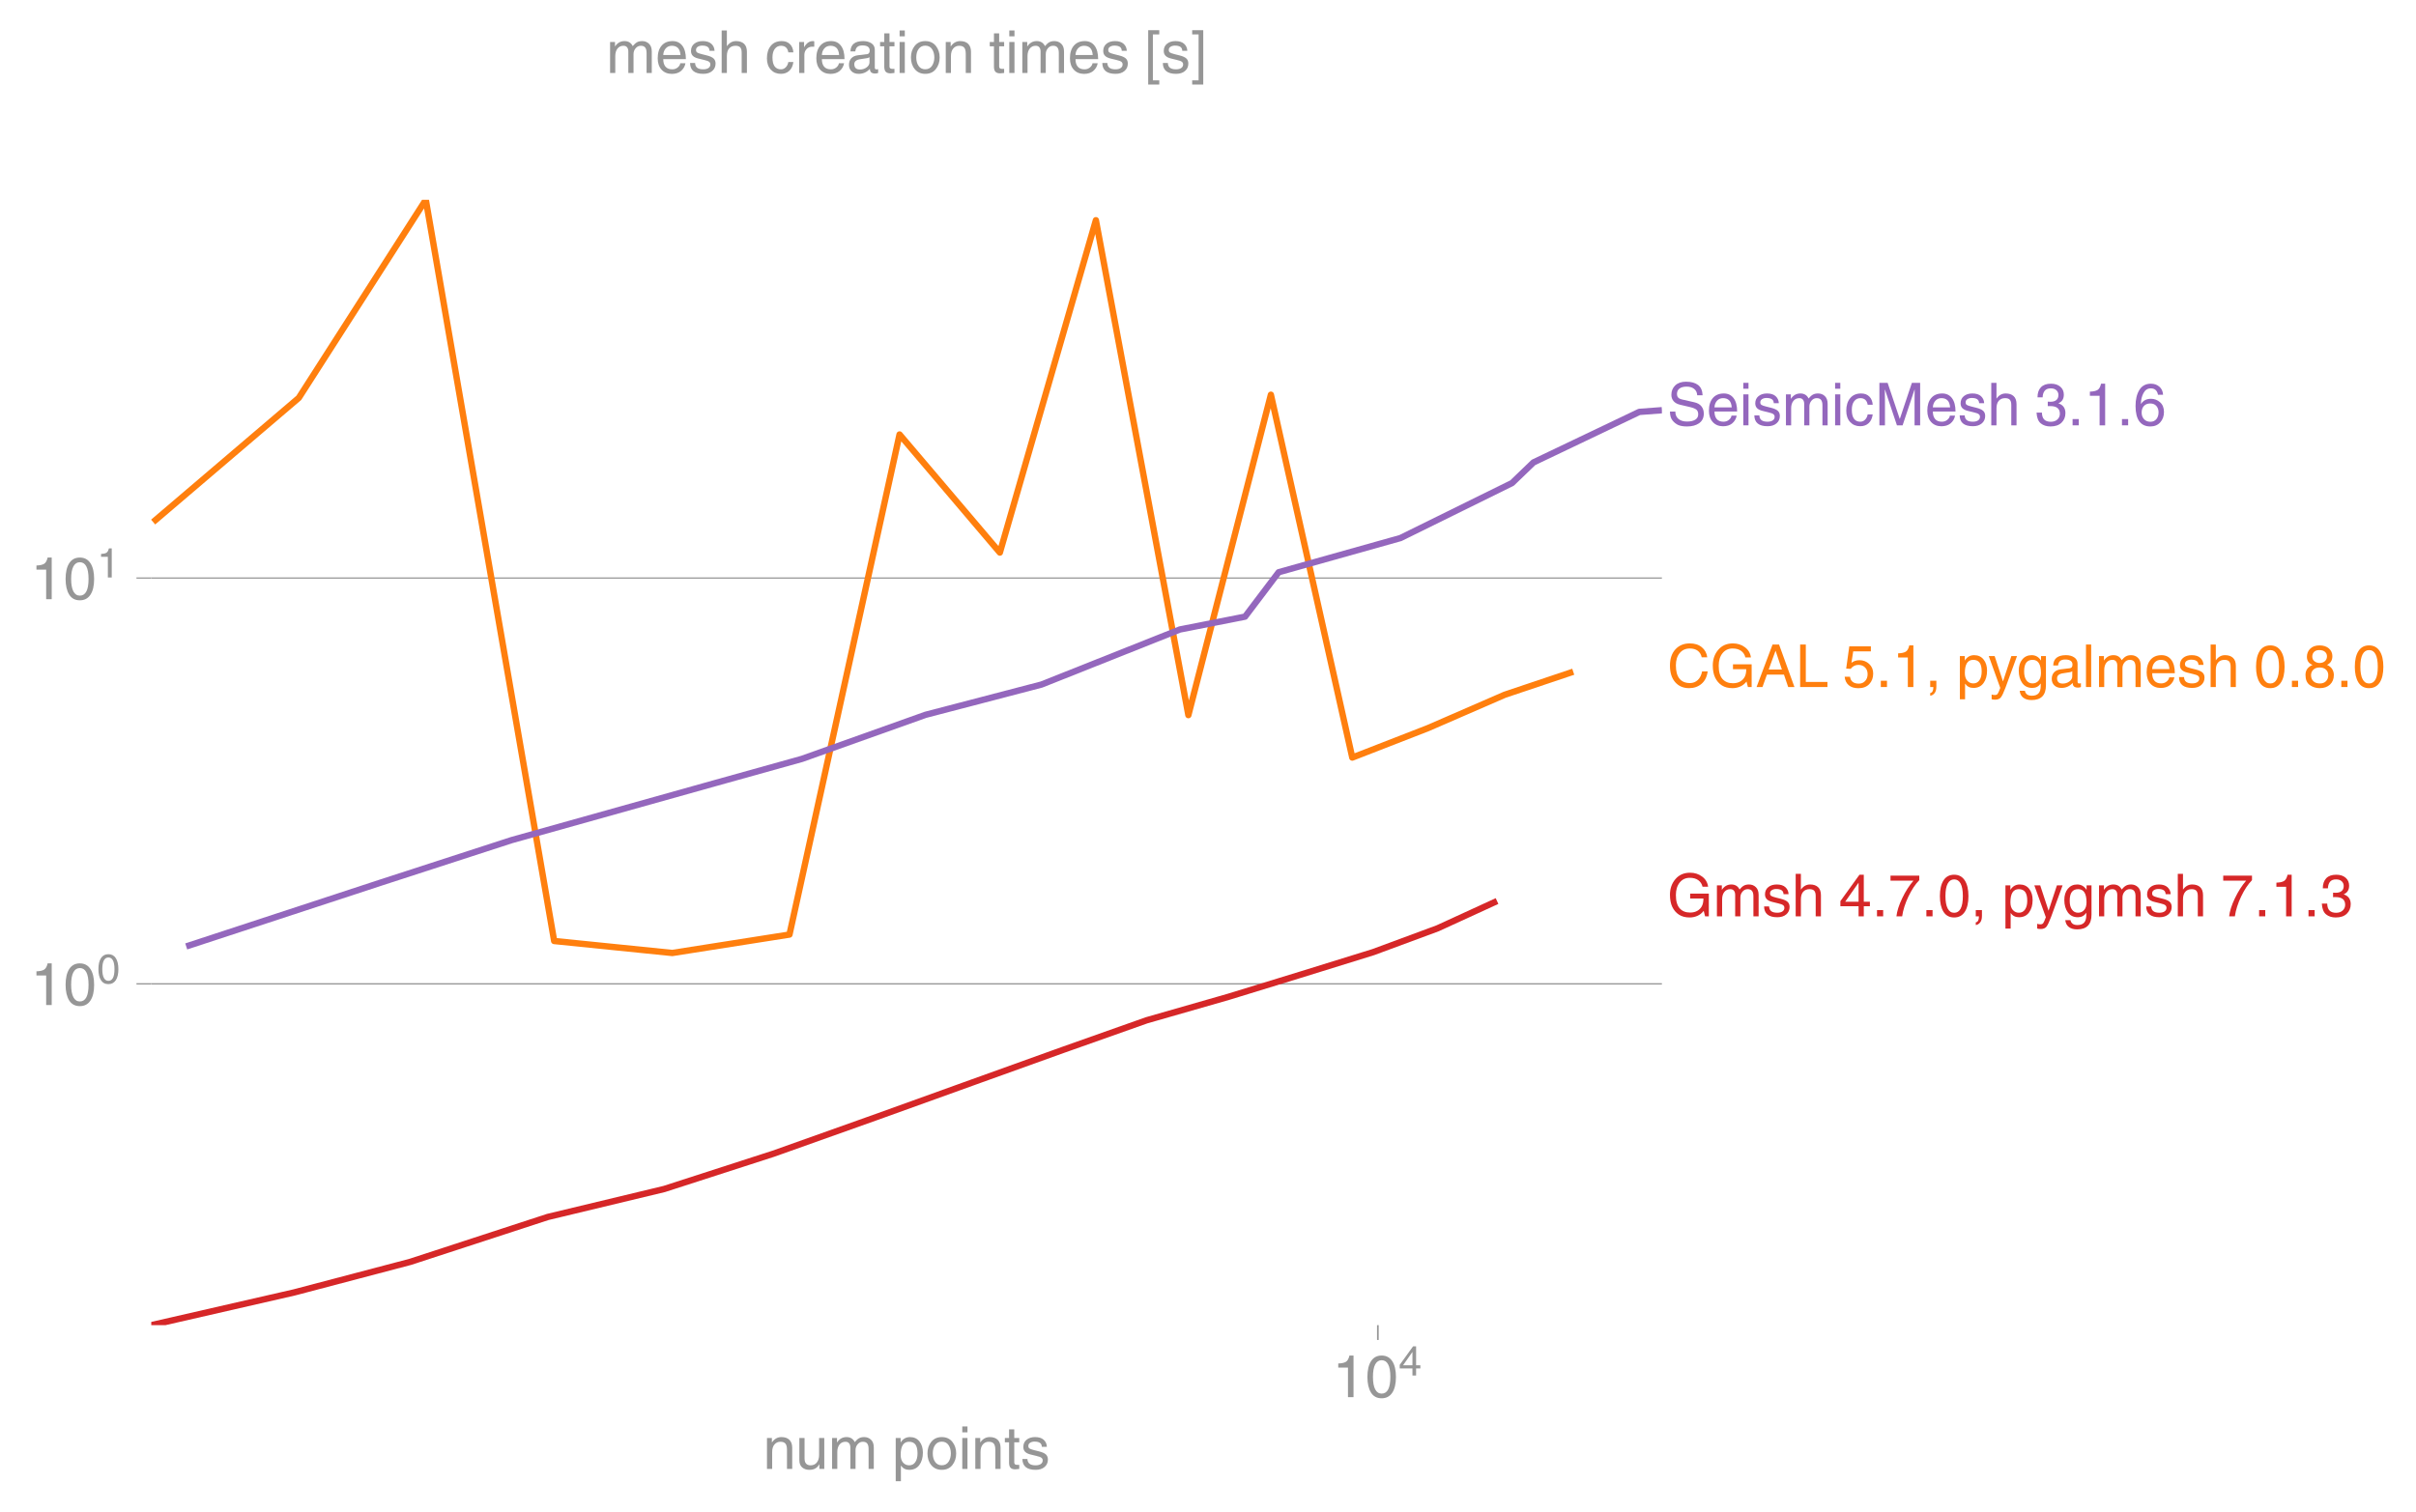
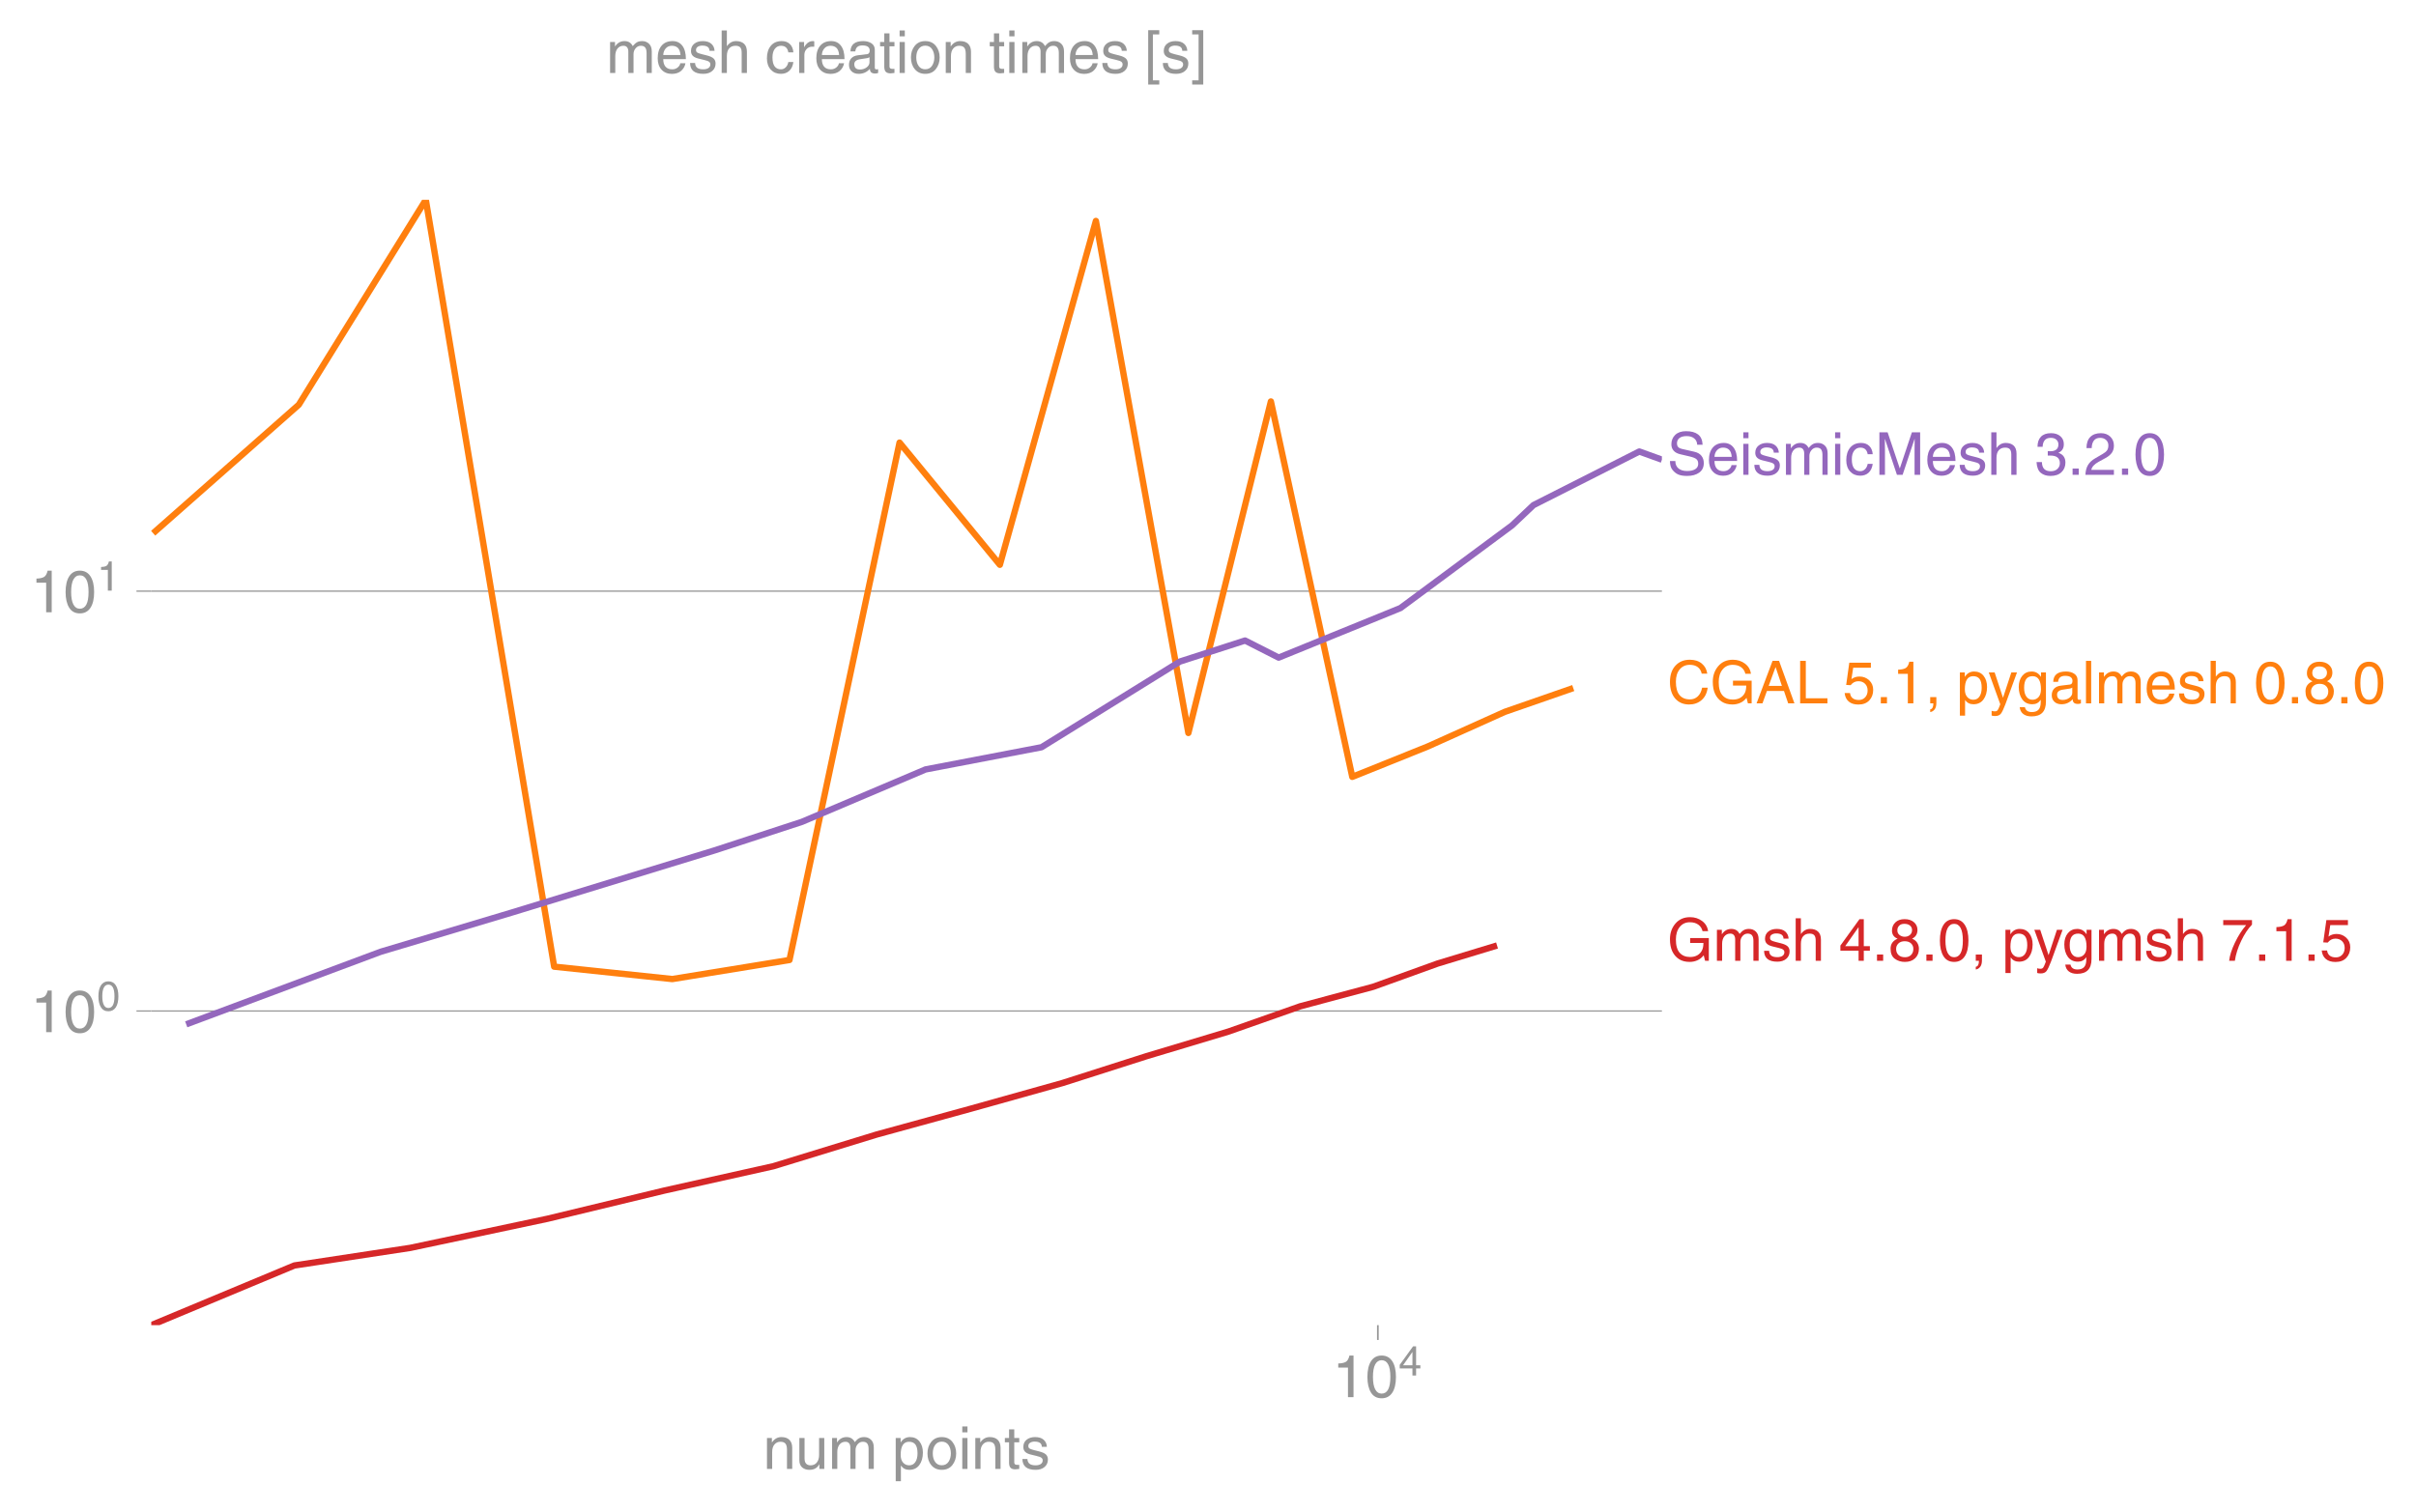
<svg xmlns="http://www.w3.org/2000/svg" xmlns:xlink="http://www.w3.org/1999/xlink" height="476.609" viewBox="0 0 571.152 357.457" width="761.536">
  <defs>
    <style>*{stroke-linecap:butt;stroke-linejoin:round}</style>
  </defs>
  <g id="figure_1">
    <path d="M0 357.457h571.152V0H0z" fill="none" id="patch_1" />
    <g id="axes_1">
      <path d="M35.76 313.361h357.12V47.25H35.76z" fill="none" id="patch_2" />
      <g id="matplotlib.axis_1">
        <g id="xtick_1">
          <g id="line2d_1">
            <defs>
-               <path d="M0 0v3.5" id="mbc54fd2041" stroke="#969696" stroke-width=".4" />
+               <path d="M0 0v3.5" id="meffe8fba06" stroke="#969696" stroke-width=".4" />
            </defs>
-             <use x="325.734" xlink:href="#mbc54fd2041" y="313.361" fill="#969696" stroke="#969696" stroke-width=".4" />
+             <use x="325.734" xlink:href="#meffe8fba06" y="313.361" fill="#969696" stroke="#969696" stroke-width=".4" />
          </g>
          <g transform="matrix(.14 0 0 -.14 314.954 330.41)" fill="#969696" id="text_1">
            <defs>
              <path d="M35.89 0h-9.374v49.906H10.109v6.985q8.594.28 12.782 2.75Q27.094 62.109 29 70.313h6.89z" id="HelveticaWorld-Regular-49" />
              <path d="M42.484 34.188q0 14.109-3.734 21.156-3.734 7.062-10.969 7.062-7.078 0-10.89-7.062-3.797-7.047-3.797-21.157 0-13.671 3.75-20.937Q20.609 6 27.78 6q7.235 0 10.969 7 3.734 7.016 3.734 21.188zm9.422 0q0-17.297-6.25-26.704-6.25-9.39-17.875-9.39-12.062 0-18.062 9.734-6 9.75-6 26.36 0 17.03 6.14 26.578 6.157 9.547 17.922 9.547 11.625 0 17.875-9.5t6.25-26.626z" id="HelveticaWorld-Regular-48" />
              <path d="M10.594 24.703h22.61v31.89h-.188zM42 17.093V0h-8.797v17.094H2.484v8.593L34.72 70.314H42v-45.61h10.297v-7.61z" id="HelveticaWorld-Regular-52" />
            </defs>
            <use transform="translate(0 .173)" xlink:href="#HelveticaWorld-Regular-49" />
            <use transform="translate(55.615 .173)" xlink:href="#HelveticaWorld-Regular-48" />
            <use transform="matrix(.7 0 0 .7 112.146 36.781)" xlink:href="#HelveticaWorld-Regular-52" />
          </g>
        </g>
        <g transform="matrix(.14 0 0 -.14 180.393 347.359)" fill="#969696" id="text_2">
          <defs>
            <path d="M49.219 0h-8.844v32.172q0 7.422-2.594 10.578-2.578 3.156-8.578 3.156-5.906 0-9.875-4.5-3.953-4.484-3.953-12.89V0H6.594v52.297h8.297v-7.375h.203q6.203 8.89 15.812 8.89 8.89 0 13.594-4.718 4.719-4.703 4.719-13.5z" id="HelveticaWorld-Regular-110" />
            <path d="M6.11 52.297h8.78V17.578q0-5.765 2.61-8.625Q20.125 6.11 25 6.11q6.781 0 10.594 4.797 3.812 4.813 3.812 12.578v28.813h8.782V0H39.89v7.625l-.188.188q-4.984-9.329-16.61-9.329-7.515 0-12.25 4.094Q6.11 6.688 6.11 14.703z" id="HelveticaWorld-Regular-117" />
            <path d="M6.594 52.297h8.297v-7.375h.203q5.906 8.89 15.812 8.89 9.813 0 13.922-8.5 3.75 4.594 7.266 6.547 3.515 1.953 8.703 1.953 6.781 0 11.484-4.453Q77 44.922 77 36.187V0h-8.781v33.797q0 6.094-2.297 9.094-2.297 3.015-7.422 3.015-5.172 0-8.75-4.203-3.563-4.203-3.563-9.812V0h-8.78v36.188q0 4.53-2.11 7.124-2.094 2.594-6.094 2.594-6.297 0-10.062-4.687-3.766-4.688-3.766-12.703V0H6.594z" id="HelveticaWorld-Regular-109" />
            <path d="M14.984 23.688q0-8.407 4.094-13 4.11-4.579 10.219-4.579 6.687 0 10.39 5.438 3.72 5.453 3.72 14.765 0 10.22-3.563 14.907-3.563 4.687-10.735 4.687-6.984 0-10.562-5.5-3.563-5.5-3.563-16.718zm-8.39 28.609h8.297v-7.375h.203q5.61 8.89 15.625 8.89 10.11 0 15.937-7.359 5.828-7.344 5.828-18.766 0-12.796-5.953-21Q40.578-1.515 29.5-1.515q-9.094 0-13.922 7.032h-.203v-26.22H6.594z" id="HelveticaWorld-Regular-112" />
            <path d="M12.703 26.219q0-8.735 3.953-14.375 3.953-5.64 11.219-5.64 7.531 0 11.438 5.905 3.906 5.907 3.906 14.11 0 8.297-3.907 14.078-3.906 5.797-11.437 5.797-6.969 0-11.078-5.453-4.094-5.438-4.094-14.422zm-8.984 0q0 11.672 6.484 19.625 6.5 7.968 17.672 7.968 11.438 0 17.875-8.062 6.453-8.047 6.453-19.531 0-11.516-6.406-19.625-6.39-8.11-17.922-8.11-11.078 0-17.625 7.86-6.531 7.86-6.531 19.875z" id="HelveticaWorld-Regular-111" />
            <path d="M6.594 61.813v9.968h8.781v-9.969zM15.375 0H6.594v52.297h8.781z" id="HelveticaWorld-Regular-105" />
            <path d="M17.188 45.016V10.984q0-2 1.093-3.046 1.11-1.047 3.938-1.047h3.375V0Q20.797-.688 19-.688q-5.516 0-8.063 2.641-2.53 2.64-2.53 8.547v34.516H1.311v7.28h7.094v14.595h8.781V52.297h8.407v-7.281z" id="HelveticaWorld-Regular-116" />
            <path d="M36.078 37.406q-.187 4.688-3.344 6.735-3.14 2.047-9.047 2.047-4.296 0-7.359-1.907-3.047-1.89-3.047-5.468 0-2.829 1.797-4.172 1.813-1.344 7.828-2.86l8.688-2.187q7.906-2 11.297-5.11 3.406-3.093 3.406-8.656 0-7.719-5.64-12.531-5.641-4.813-15.063-4.813-11 0-16.64 4.563-5.626 4.578-5.735 13.75h8.5q.203-5.422 3.594-8.063 3.39-2.625 10.171-2.625 5.516 0 8.766 2.188 3.25 2.203 3.25 6.11 0 2.78-2.11 4.437-2.093 1.672-8.296 3.078l-10.203 2.5q-6.203 1.562-9.157 4.656-2.953 3.094-2.953 8.031 0 7.72 5.516 12.203 5.531 4.5 14.406 4.5 9.485 0 14.531-4.624 5.047-4.61 5.344-11.782z" id="HelveticaWorld-Regular-115" />
          </defs>
          <use xlink:href="#HelveticaWorld-Regular-110" />
          <use x="55.176" xlink:href="#HelveticaWorld-Regular-117" />
          <use x="109.961" xlink:href="#HelveticaWorld-Regular-109" />
          <use x="192.969" xlink:href="#HelveticaWorld-Regular-32" />
          <use x="217.383" xlink:href="#HelveticaWorld-Regular-112" />
          <use x="273.877" xlink:href="#HelveticaWorld-Regular-111" />
          <use x="329.785" xlink:href="#HelveticaWorld-Regular-105" />
          <use x="351.807" xlink:href="#HelveticaWorld-Regular-110" />
          <use x="406.982" xlink:href="#HelveticaWorld-Regular-116" />
          <use x="434.668" xlink:href="#HelveticaWorld-Regular-115" />
        </g>
      </g>
      <g id="matplotlib.axis_2">
        <g id="ytick_1">
-           <path clip-path="url(#p5cc62ee199)" d="M35.76 232.653h357.12" fill="none" stroke="#969696" stroke-linecap="square" stroke-width=".3" id="line2d_2" />
+           <path clip-path="url(#pae9635fb1a)" d="M35.76 239.071h357.12" fill="none" stroke="#969696" stroke-linecap="square" stroke-width=".3" id="line2d_2" />
          <g id="line2d_3">
            <defs>
-               <path d="M0 0h-3.5" id="ma6c1288cc1" stroke="#969696" stroke-width=".3" />
+               <path d="M0 0h-3.5" id="mb3da5efad8" stroke="#969696" stroke-width=".3" />
            </defs>
-             <use x="35.76" xlink:href="#ma6c1288cc1" y="232.653" fill="#969696" stroke="#969696" stroke-width=".3" />
-           </g>
-           <g transform="matrix(.14 0 0 -.14 7.2 237.677)" fill="#969696" id="text_3">
+             <use x="35.76" xlink:href="#mb3da5efad8" y="239.071" fill="#969696" stroke="#969696" stroke-width=".3" />
+           </g>
+           <g transform="matrix(.14 0 0 -.14 7.2 244.096)" fill="#969696" id="text_3">
            <use transform="translate(0 .173)" xlink:href="#HelveticaWorld-Regular-49" />
            <use transform="translate(55.615 .173)" xlink:href="#HelveticaWorld-Regular-48" />
            <use transform="matrix(.7 0 0 .7 112.146 36.781)" xlink:href="#HelveticaWorld-Regular-48" />
          </g>
        </g>
        <g id="ytick_2">
-           <path clip-path="url(#p5cc62ee199)" d="M35.76 136.687h357.12" fill="none" stroke="#969696" stroke-linecap="square" stroke-width=".3" id="line2d_4" />
-           <use x="35.76" xlink:href="#ma6c1288cc1" y="136.687" fill="#969696" stroke="#969696" stroke-width=".3" id="line2d_5" />
-           <g transform="matrix(.14 0 0 -.14 7.2 141.711)" fill="#969696" id="text_4">
+           <path clip-path="url(#pae9635fb1a)" d="M35.76 139.783h357.12" fill="none" stroke="#969696" stroke-linecap="square" stroke-width=".3" id="line2d_4" />
+           <use x="35.76" xlink:href="#mb3da5efad8" y="139.783" fill="#969696" stroke="#969696" stroke-width=".3" id="line2d_5" />
+           <g transform="matrix(.14 0 0 -.14 7.2 144.808)" fill="#969696" id="text_4">
            <use transform="translate(0 .173)" xlink:href="#HelveticaWorld-Regular-49" />
            <use transform="translate(55.615 .173)" xlink:href="#HelveticaWorld-Regular-48" />
            <use transform="matrix(.7 0 0 .7 112.146 36.781)" xlink:href="#HelveticaWorld-Regular-49" />
          </g>
        </g>
      </g>
-       <path clip-path="url(#p5cc62ee199)" d="M36.202 123.452l34.432-29.363 30.028-46.84 30.345 175.269 27.923 2.833 27.705-4.356 26.023-118.257 23.715 27.93 22.701-78.589 21.862 117.025 19.507-75.765 19.242 85.8 17.91-6.97 18.14-7.887 16.186-5.44" fill="none" stroke="#ff7f0e" stroke-linecap="square" stroke-width="1.5" id="line2d_6" />
-       <path clip-path="url(#p5cc62ee199)" d="M35.76 313.361l33.835-7.753 27.396-7.217 32.491-10.612 27.548-6.62 25.81-8.345 24.404-8.69 22.302-8.034 21.606-7.77 19.912-7.052 19.332-5.547 16.96-5.21 17.29-5.365 15.218-5.633 14.041-6.444" fill="none" stroke="#d62728" stroke-linecap="square" stroke-width="1.5" id="line2d_7" />
-       <path clip-path="url(#p5cc62ee199)" d="M44.025 223.8l46-15.096 30.914-10.041 48.031-13.46 20.62-5.755 29.217-10.418 27.408-7.158 32.715-13.02 15.406-3.033 7.946-10.504 28.791-8.082 26.378-13.006 5.07-4.879 25.016-11.946 5.343-.4" fill="none" stroke="#9467bd" stroke-linecap="square" stroke-width="1.5" id="line2d_8" />
-       <g transform="matrix(.14 0 0 -.14 394.17 162.46)" fill="#ff7f0e" id="text_5">
+       <path clip-path="url(#pae9635fb1a)" d="M36.202 126.09l34.432-30.38 30.028-48.46 30.345 181.336 27.923 2.93 27.705-4.506 26.023-122.35 23.715 28.896 22.701-81.31 21.862 121.077 19.507-78.389 19.242 88.771 17.91-7.211 18.14-8.16 16.186-5.628" fill="none" stroke="#ff7f0e" stroke-linecap="square" stroke-width="1.5" id="line2d_6" />
+       <path clip-path="url(#pae9635fb1a)" d="M35.76 313.361l33.835-14.115 27.396-4.161 32.491-6.899 27.548-6.65 25.81-5.764 24.404-7.49 22.302-6.12 21.606-6.05 19.912-6.364 19.332-5.807 16.96-5.975 17.29-4.63 15.218-5.49 14.041-4.268" fill="none" stroke="#d62728" stroke-linecap="square" stroke-width="1.5" id="line2d_7" />
+       <path clip-path="url(#pae9635fb1a)" d="M44.025 242.22l46-17.168 30.914-9.247 48.031-14.723 20.62-6.745 29.217-12.39 27.408-5.248 32.715-20.26 15.406-4.974 7.946 4.038 28.791-11.716 26.378-19.545 5.07-4.8 25.016-12.673 5.343 1.93" fill="none" stroke="#9467bd" stroke-linecap="square" stroke-width="1.5" id="line2d_8" />
+       <g transform="matrix(.14 0 0 -.14 394.17 166.323)" fill="#ff7f0e" id="text_5">
        <defs>
          <path d="M58.016 50.203q-1.625 7.313-6.782 11.094-5.14 3.797-13.343 3.797-10.594 0-17.047-7.703-6.438-7.688-6.438-20.766 0-15.14 6.094-22.547 6.11-7.39 17.688-7.39 7.609 0 13.093 5.046 5.5 5.063 7.407 14.688h9.421Q66.22 12.594 57.625 5.344t-20.906-7.25q-14.703 0-23.516 10.11Q4.391 18.311 4.391 36.28q0 17.328 9.203 27.36 9.203 10.047 24.297 10.047 12.5 0 20.265-6.454 7.766-6.437 9.235-17.03z" id="HelveticaWorld-Regular-67" />
          <path d="M38.484 38.375h31.532V0h-6.297l-2.344 9.281Q56.781 3.421 50.578.75q-6.187-2.656-12.875-2.656-10.797 0-18.047 4.703-7.25 4.719-11.265 13.015-4 8.313-4 20.72 0 15.468 9.203 26.312 9.203 10.843 24.781 10.843 11.625 0 20.313-6.5Q67.39 60.688 68.796 50h-9.375q-1.703 7.078-7.219 11.078-5.516 4.016-14.312 4.016-10.594 0-17.047-7.985-6.438-7.984-6.438-21.125 0-15.28 6.39-22.437Q27.204 6.39 38.282 6.39q7.235 0 12.235 2.859 5 2.86 7.687 7.766 2.688 4.906 2.688 13.062H38.484z" id="HelveticaWorld-Regular-71" />
          <path d="M44 29.5L33.406 61.078h-.203L21.687 29.5zm-25.297-8.594L11.188 0h-9.97l27 71.781h10.985L65.187 0H54.594l-7.078 20.906z" id="HelveticaWorld-Regular-65" />
          <path d="M17.672 8.594h36.531V0H8.11v71.781h9.563z" id="HelveticaWorld-Regular-76" />
          <path d="M14.703 40.922q5.813 4.39 13.625 4.39 9.469 0 16.281-6.296 6.813-6.297 6.813-16.22 0-10.78-6.578-17.796-6.563-7-18.422-7-10.313 0-16.266 5.047Q4.203 8.109 3.22 17.39h9.094q.671-5.672 4.437-8.672 3.766-3 10.453-3 6.485 0 10.64 4.484Q42 14.703 42 21.688q0 7.125-4.36 11.421-4.343 4.297-11.218 4.297-7.813 0-13.047-6.687l-7.563.39 5.266 37.594h36.438v-8.5H17.672z" id="HelveticaWorld-Regular-53" />
          <path d="M19.094 0H8.687v10.594h10.407z" id="HelveticaWorld-Regular-46" />
          <path d="M8.688 10.594h10.406V.78q0-7.422-3.078-11.172-3.078-3.765-7.328-4.312v4.594Q14.015-9.422 14.015 0H8.687z" id="HelveticaWorld-Regular-44" />
          <path d="M39.016 52.297h9.562L29.891.984q-.5-1.375-.985-2.593-4.25-11.329-7.328-15.547-3.078-4.235-9.953-4.235-3.61 0-5.906.782v8.015q2.484-.89 5.468-.89 3.22 0 4.704 2.03 1.5 2.032 4.421 9.938L.875 52.297h9.922L24.812 9.719H25z" id="HelveticaWorld-Regular-121" />
          <path d="M12.984 26.313q0-9.61 3.813-14.907Q20.609 6.11 27.094 6.11q6.312 0 10.312 4.579 4 4.593 4 13 0 11.03-3.5 16.625-3.484 5.593-10.61 5.593-7.171 0-10.75-4.765-3.562-4.766-3.562-14.828zM49.812 2.983q0-12.609-6.062-18.797-6.047-6.203-18.266-6.203-8.78 0-13.984 4.047Q6.297-13.922 5.516-6.39h8.796q.672-3.812 3.532-6.062 2.86-2.25 8.281-2.25 7.375 0 11.125 3.969 3.766 3.953 3.766 12.828v3.719h-.188q-4.937-7.329-13.922-7.329-11.187 0-17.093 8.25-5.907 8.25-5.907 20.953 0 11.625 5.953 18.875 5.97 7.25 15.829 7.25 9.906 0 15.625-8.89h.187v7.375h8.313z" id="HelveticaWorld-Regular-103" />
          <path d="M38.375 26.703q-.969-1.015-3.828-1.656-2.86-.625-10.672-1.656-5.766-.688-8.469-2.844-2.703-2.14-2.703-5.656 0-4.297 2.281-6.688 2.297-2.39 7.329-2.39 6.296 0 11.171 3.578 4.891 3.593 4.891 8.718zM6.203 36.375q.297 8.844 5.734 13.14 5.454 4.297 15.844 4.297 8.297 0 13.907-3.765 5.624-3.75 5.624-10.844V9.078Q47.313 6 50.094 6q1.125 0 2.89.39V0Q50.594-.984 48-.984q-4.5 0-6.703 1.921-2.188 1.938-2.281 6.047-7.516-8.5-18.891-8.5-7.422 0-11.922 4.204Q3.72 6.89 3.72 13.624q0 6.89 3.906 11.125Q11.531 29 19 29.89l15.516 1.891q4.203.64 4.203 6.203 0 4.11-3.047 6.297-3.047 2.203-9.25 2.203-5.516 0-8.485-2.437-2.953-2.438-3.53-7.672z" id="HelveticaWorld-Regular-97" />
          <path d="M15.375 0H6.594v71.781h8.781z" id="HelveticaWorld-Regular-108" />
          <path d="M42.484 30.328q-.687 8.485-4.5 12.031-3.797 3.547-10.109 3.547-6.39 0-10.328-4.5-3.922-4.484-4.172-11.078zm8.391-13.922q-1.453-8.11-7.953-13.422-5.719-4.5-15.047-4.593-10.984.093-17.438 7.203Q4 12.704 4 24.704q0 13.78 6.64 21.437 6.641 7.672 18.47 7.672 10.593 0 16.546-7.922 5.953-7.907 5.953-22.594H13.375q0-8.203 3.813-12.703Q21 6.109 28.608 6.109q5.375 0 9.235 3.235 3.86 3.25 4.25 7.062z" id="HelveticaWorld-Regular-101" />
          <path d="M49.219 0h-8.844v34.188q0 6.296-2.438 9-2.437 2.718-7.953 2.718-6.797 0-10.703-4.406-3.906-4.39-3.906-12.984V0H6.594v71.781h8.781V45.312h.203q6 8.5 15.328 8.5 8.594 0 13.453-4.5 4.86-4.484 4.86-13.718z" id="HelveticaWorld-Regular-104" />
          <path d="M27.594 40.578q5.422 0 8.953 3.094 3.547 3.11 3.547 8.234 0 4.594-3.407 7.547-3.39 2.953-9.687 2.953-5.61 0-8.672-3.11-3.047-3.093-3.047-7.874 0-5.125 3.813-7.984 3.812-2.86 8.5-2.86zm.093-7.562q-6.78 0-10.64-3.766-3.86-3.766-3.86-9.234 0-6.297 3.907-10.157Q21 6 28.219 6q6.406 0 10.234 3.86 3.828 3.859 3.828 10.265 0 5.469-3.828 9.172-3.828 3.719-10.766 3.719zM49.22 52.203q0-10.594-9.032-14.797 6.204-2.781 8.86-7.36 2.656-4.562 2.656-9.733 0-10.016-6.453-16.125-6.438-6.094-17.375-6.094-9.563 0-16.813 5.25-7.25 5.25-7.25 17.062 0 11.922 11.907 16.907-9.516 3.796-9.516 13.671 0 8.297 5.64 13.813 5.641 5.516 15.641 5.516 10.016 0 15.875-5.204 5.86-5.203 5.86-12.906z" id="HelveticaWorld-Regular-56" />
        </defs>
        <use xlink:href="#HelveticaWorld-Regular-67" />
        <use x="72.314" xlink:href="#HelveticaWorld-Regular-71" />
        <use x="149.414" xlink:href="#HelveticaWorld-Regular-65" />
        <use x="216.113" xlink:href="#HelveticaWorld-Regular-76" />
        <use x="271.729" xlink:href="#HelveticaWorld-Regular-32" />
        <use x="296.143" xlink:href="#HelveticaWorld-Regular-53" />
        <use x="351.758" xlink:href="#HelveticaWorld-Regular-46" />
        <use x="379.541" xlink:href="#HelveticaWorld-Regular-49" />
        <use x="435.156" xlink:href="#HelveticaWorld-Regular-44" />
        <use x="462.939" xlink:href="#HelveticaWorld-Regular-32" />
        <use x="487.354" xlink:href="#HelveticaWorld-Regular-112" />
        <use x="541.848" xlink:href="#HelveticaWorld-Regular-121" />
        <use x="589.457" xlink:href="#HelveticaWorld-Regular-103" />
        <use x="645.365" xlink:href="#HelveticaWorld-Regular-97" />
        <use x="700.297" xlink:href="#HelveticaWorld-Regular-108" />
        <use x="722.318" xlink:href="#HelveticaWorld-Regular-109" />
        <use x="805.326" xlink:href="#HelveticaWorld-Regular-101" />
        <use x="860.746" xlink:href="#HelveticaWorld-Regular-115" />
        <use x="910.746" xlink:href="#HelveticaWorld-Regular-104" />
        <use x="965.922" xlink:href="#HelveticaWorld-Regular-32" />
        <use x="990.336" xlink:href="#HelveticaWorld-Regular-48" />
        <use x="1045.951" xlink:href="#HelveticaWorld-Regular-46" />
        <use x="1073.734" xlink:href="#HelveticaWorld-Regular-56" />
        <use x="1129.35" xlink:href="#HelveticaWorld-Regular-46" />
        <use x="1157.133" xlink:href="#HelveticaWorld-Regular-48" />
      </g>
-       <g transform="matrix(.14 0 0 -.14 394.17 216.686)" fill="#d62728" id="text_6">
+       <g transform="matrix(.14 0 0 -.14 394.17 227.195)" fill="#d62728" id="text_6">
        <defs>
          <path d="M3.719 68.797h48.578v-7.719Q42.28 50.875 33.984 33.484 25.687 16.11 23.391 0h-9.672q1.469 13.281 9.719 30.531 8.25 17.266 18.953 29.672H3.719z" id="HelveticaWorld-Regular-55" />
-           <path d="M22.406 39.984q2.203-.187 4.594-.187 6.203 0 9.781 2.86 3.594 2.859 3.594 8.656 0 4.687-3.344 7.89-3.343 3.203-9.64 3.203-6.985 0-10.235-4.11-3.234-4.093-3.437-10.983h-8.64q0 10.984 5.765 16.984 5.765 6.016 16.937 6.016 9.922 0 15.828-5.11 5.907-5.094 5.907-13.39 0-10.704-9.032-14.5v-.204q11.72-4 11.72-16.406 0-9.906-6.595-16.265-6.593-6.344-18.703-6.344-9.906 0-16.312 5.203Q4.204 8.5 3.422 21.484H12.5q.203-8.109 4-11.797Q20.313 6 27.484 6q6.938 0 11.141 3.86 4.203 3.859 4.203 9.718 0 6.406-4.016 9.672-4 3.266-12.39 3.266-2 0-4.016-.094z" id="HelveticaWorld-Regular-51" />
        </defs>
        <use xlink:href="#HelveticaWorld-Regular-71" />
        <use x="77.1" xlink:href="#HelveticaWorld-Regular-109" />
        <use x="160.107" xlink:href="#HelveticaWorld-Regular-115" />
        <use x="210.107" xlink:href="#HelveticaWorld-Regular-104" />
        <use x="265.283" xlink:href="#HelveticaWorld-Regular-32" />
        <use x="289.697" xlink:href="#HelveticaWorld-Regular-52" />
        <use x="345.313" xlink:href="#HelveticaWorld-Regular-46" />
-         <use x="373.096" xlink:href="#HelveticaWorld-Regular-55" />
+         <use x="373.096" xlink:href="#HelveticaWorld-Regular-56" />
        <use x="428.711" xlink:href="#HelveticaWorld-Regular-46" />
        <use x="456.494" xlink:href="#HelveticaWorld-Regular-48" />
        <use x="512.109" xlink:href="#HelveticaWorld-Regular-44" />
        <use x="539.893" xlink:href="#HelveticaWorld-Regular-32" />
        <use x="564.307" xlink:href="#HelveticaWorld-Regular-112" />
        <use x="618.801" xlink:href="#HelveticaWorld-Regular-121" />
        <use x="666.41" xlink:href="#HelveticaWorld-Regular-103" />
        <use x="722.318" xlink:href="#HelveticaWorld-Regular-109" />
        <use x="805.326" xlink:href="#HelveticaWorld-Regular-115" />
        <use x="855.326" xlink:href="#HelveticaWorld-Regular-104" />
        <use x="910.502" xlink:href="#HelveticaWorld-Regular-32" />
        <use x="934.916" xlink:href="#HelveticaWorld-Regular-55" />
        <use x="990.531" xlink:href="#HelveticaWorld-Regular-46" />
        <use x="1018.314" xlink:href="#HelveticaWorld-Regular-49" />
        <use x="1073.93" xlink:href="#HelveticaWorld-Regular-46" />
-         <use x="1101.713" xlink:href="#HelveticaWorld-Regular-51" />
-       </g>
-       <g transform="matrix(.14 0 0 -.14 394.17 100.577)" fill="#9467bd" id="text_7">
+         <use x="1101.713" xlink:href="#HelveticaWorld-Regular-53" />
+       </g>
+       <g transform="matrix(.14 0 0 -.14 394.17 112.275)" fill="#9467bd" id="text_7">
        <defs>
          <path d="M50.39 50.781q-.296 6.844-5.109 10.719-4.797 3.875-12.656 3.875-7.922 0-12.172-3.25-4.234-3.234-4.234-9.344 0-3.265 1.843-5.61 1.86-2.343 6.641-3.468l20.516-4.687q8.297-1.813 12.297-6.875 4.015-5.047 4.015-12.313 0-10.64-7.812-16.187-7.813-5.547-20.313-5.547-9.531 0-15.031 2.437-5.484 2.453-9.734 7.766-4.25 5.328-4.25 14.89h9.093q0-8 5.313-12.406 5.328-4.39 14.5-4.39 8.89 0 13.844 3.156 4.953 3.156 4.953 8.953 0 5.281-2.953 7.89Q46.188 29 37.594 31l-15.469 3.625q-7.719 1.75-11.531 6.125Q6.78 45.125 6.78 51.516q0 9.672 6.516 15.922 6.531 6.25 18.203 6.25 13.172 0 20.328-5.5 7.156-5.485 7.688-17.407z" id="HelveticaWorld-Regular-83" />
          <path d="M39.594 34.719q-1.89 11.187-12.39 11.187-6.5 0-10.454-5.203-3.953-5.203-3.953-14.484 0-10.11 3.656-15.11 3.672-5 10.64-5 4.688 0 8.11 3.438 3.422 3.437 4.39 8.953h8.5q-1.312-9.703-6.859-14.86-5.547-5.156-14.328-5.156-10.297 0-16.89 7.047-6.594 7.063-6.594 19.172 0 13.281 6.594 21.188 6.593 7.922 18.5 7.922 8.687 0 13.843-5.204 5.157-5.203 5.735-13.89z" id="HelveticaWorld-Regular-99" />
          <path d="M67.484 0v42.39q0 .829.094 8.126t.094 9.78h-.281L47.312 0h-9.609L17.578 60.203h-.297q0-3.61.094-10.297.11-6.687.11-7.515V0H8.108v71.781h13.86L42.39 11.078h.28l20.313 60.703h13.922V0z" id="HelveticaWorld-Regular-77" />
-           <path d="M14.11 21.578q0-6.875 4.093-11.234Q22.313 6 28.906 6q6.297 0 10.032 4.438 3.734 4.453 3.734 11.687 0 6.297-3.688 10.547-3.687 4.25-10.468 4.25-6.594 0-10.5-4.156-3.907-4.157-3.907-11.188zM41.702 51.61q-.984 5.375-3.984 8.078-3 2.72-8.125 2.72-8.11 0-12.36-7.923-4.25-7.906-4.343-18.109l.203-.188q5.61 8.641 16.687 8.641 8.844 0 15.438-5.86 6.593-5.859 6.593-16.452 0-10.5-6.25-17.47-6.25-6.952-16.843-6.952-12.219 0-18.563 8.687-6.344 8.703-6.344 25.938 0 16.593 6.485 27.093 6.5 10.5 19.484 10.5 8.407 0 14.219-5.015 5.813-5 6.297-13.688z" id="HelveticaWorld-Regular-54" />
+           <path d="M22.406 39.984q2.203-.187 4.594-.187 6.203 0 9.781 2.86 3.594 2.859 3.594 8.656 0 4.687-3.344 7.89-3.343 3.203-9.64 3.203-6.985 0-10.235-4.11-3.234-4.093-3.437-10.983h-8.64q0 10.984 5.765 16.984 5.765 6.016 16.937 6.016 9.922 0 15.828-5.11 5.907-5.094 5.907-13.39 0-10.704-9.032-14.5v-.204q11.72-4 11.72-16.406 0-9.906-6.595-16.265-6.593-6.344-18.703-6.344-9.906 0-16.312 5.203Q4.204 8.5 3.422 21.484H12.5q.203-8.109 4-11.797Q20.313 6 27.484 6q6.938 0 11.141 3.86 4.203 3.859 4.203 9.718 0 6.406-4.016 9.672-4 3.266-12.39 3.266-2 0-4.016-.094z" id="HelveticaWorld-Regular-51" />
+           <path d="M4.39 45.125q0 12.39 6.391 18.781 6.406 6.407 17.938 6.407 9.656 0 15.812-5.86 6.157-5.86 6.157-15.14 0-7.22-3.547-12.188-3.532-4.953-10.422-8.703l-12.11-6.64Q13.922 15.921 12.5 8.296h38.188V0H2.593q.39 9.906 4.297 16.5 3.906 6.594 12.203 11.375l12.593 7.328q5.032 2.89 7.329 5.984 2.297 3.094 2.297 8.516 0 5.375-3.766 9.031-3.75 3.672-10.156 3.672-7.078 0-10.594-4.672-3.516-4.656-3.61-12.609z" id="HelveticaWorld-Regular-50" />
        </defs>
        <use xlink:href="#HelveticaWorld-Regular-83" />
        <use x="66.211" xlink:href="#HelveticaWorld-Regular-101" />
        <use x="121.631" xlink:href="#HelveticaWorld-Regular-105" />
        <use x="143.652" xlink:href="#HelveticaWorld-Regular-115" />
        <use x="193.652" xlink:href="#HelveticaWorld-Regular-109" />
        <use x="276.66" xlink:href="#HelveticaWorld-Regular-105" />
        <use x="298.682" xlink:href="#HelveticaWorld-Regular-99" />
        <use x="349.951" xlink:href="#HelveticaWorld-Regular-77" />
        <use x="434.961" xlink:href="#HelveticaWorld-Regular-101" />
        <use x="490.381" xlink:href="#HelveticaWorld-Regular-115" />
        <use x="540.381" xlink:href="#HelveticaWorld-Regular-104" />
        <use x="595.557" xlink:href="#HelveticaWorld-Regular-32" />
        <use x="619.971" xlink:href="#HelveticaWorld-Regular-51" />
        <use x="675.586" xlink:href="#HelveticaWorld-Regular-46" />
-         <use x="703.369" xlink:href="#HelveticaWorld-Regular-49" />
+         <use x="703.369" xlink:href="#HelveticaWorld-Regular-50" />
        <use x="758.984" xlink:href="#HelveticaWorld-Regular-46" />
-         <use x="786.768" xlink:href="#HelveticaWorld-Regular-54" />
+         <use x="786.768" xlink:href="#HelveticaWorld-Regular-48" />
      </g>
      <g transform="matrix(.14 0 0 -.14 143.302 17.25)" fill="#969696" id="text_8">
        <defs>
          <path d="M15.375 0H6.594v52.297h8.297v-8.688h.203q5.703 10.203 14.687 10.203 1.422 0 2.297-.296V44.39h-3.266q-5.906 0-9.671-4.016-3.766-4-3.766-9.953z" id="HelveticaWorld-Regular-114" />
          <path d="M14.203-12.5H25v-7.078H6.297v91.797H25v-7.125H14.203z" id="HelveticaWorld-Regular-91" />
          <path d="M13.625 65.094H2.781v7.125h18.703v-91.797H2.781v7.078h10.844z" id="HelveticaWorld-Regular-93" />
        </defs>
        <use xlink:href="#HelveticaWorld-Regular-109" />
        <use x="83.008" xlink:href="#HelveticaWorld-Regular-101" />
        <use x="138.428" xlink:href="#HelveticaWorld-Regular-115" />
        <use x="188.428" xlink:href="#HelveticaWorld-Regular-104" />
        <use x="243.604" xlink:href="#HelveticaWorld-Regular-32" />
        <use x="268.018" xlink:href="#HelveticaWorld-Regular-99" />
        <use x="319.287" xlink:href="#HelveticaWorld-Regular-114" />
        <use x="350.855" xlink:href="#HelveticaWorld-Regular-101" />
        <use x="406.275" xlink:href="#HelveticaWorld-Regular-97" />
        <use x="461.207" xlink:href="#HelveticaWorld-Regular-116" />
        <use x="488.893" xlink:href="#HelveticaWorld-Regular-105" />
        <use x="510.914" xlink:href="#HelveticaWorld-Regular-111" />
        <use x="566.822" xlink:href="#HelveticaWorld-Regular-110" />
        <use x="621.998" xlink:href="#HelveticaWorld-Regular-32" />
        <use x="646.412" xlink:href="#HelveticaWorld-Regular-116" />
        <use x="674.098" xlink:href="#HelveticaWorld-Regular-105" />
        <use x="696.119" xlink:href="#HelveticaWorld-Regular-109" />
        <use x="779.127" xlink:href="#HelveticaWorld-Regular-101" />
        <use x="834.547" xlink:href="#HelveticaWorld-Regular-115" />
        <use x="884.547" xlink:href="#HelveticaWorld-Regular-32" />
        <use x="908.961" xlink:href="#HelveticaWorld-Regular-91" />
        <use x="936.744" xlink:href="#HelveticaWorld-Regular-115" />
        <use x="986.744" xlink:href="#HelveticaWorld-Regular-93" />
      </g>
    </g>
  </g>
  <defs>
-     <clipPath id="p5cc62ee199">
+     <clipPath id="pae9635fb1a">
      <path d="M35.76 47.249h357.12v266.112H35.76z" />
    </clipPath>
  </defs>
</svg>
